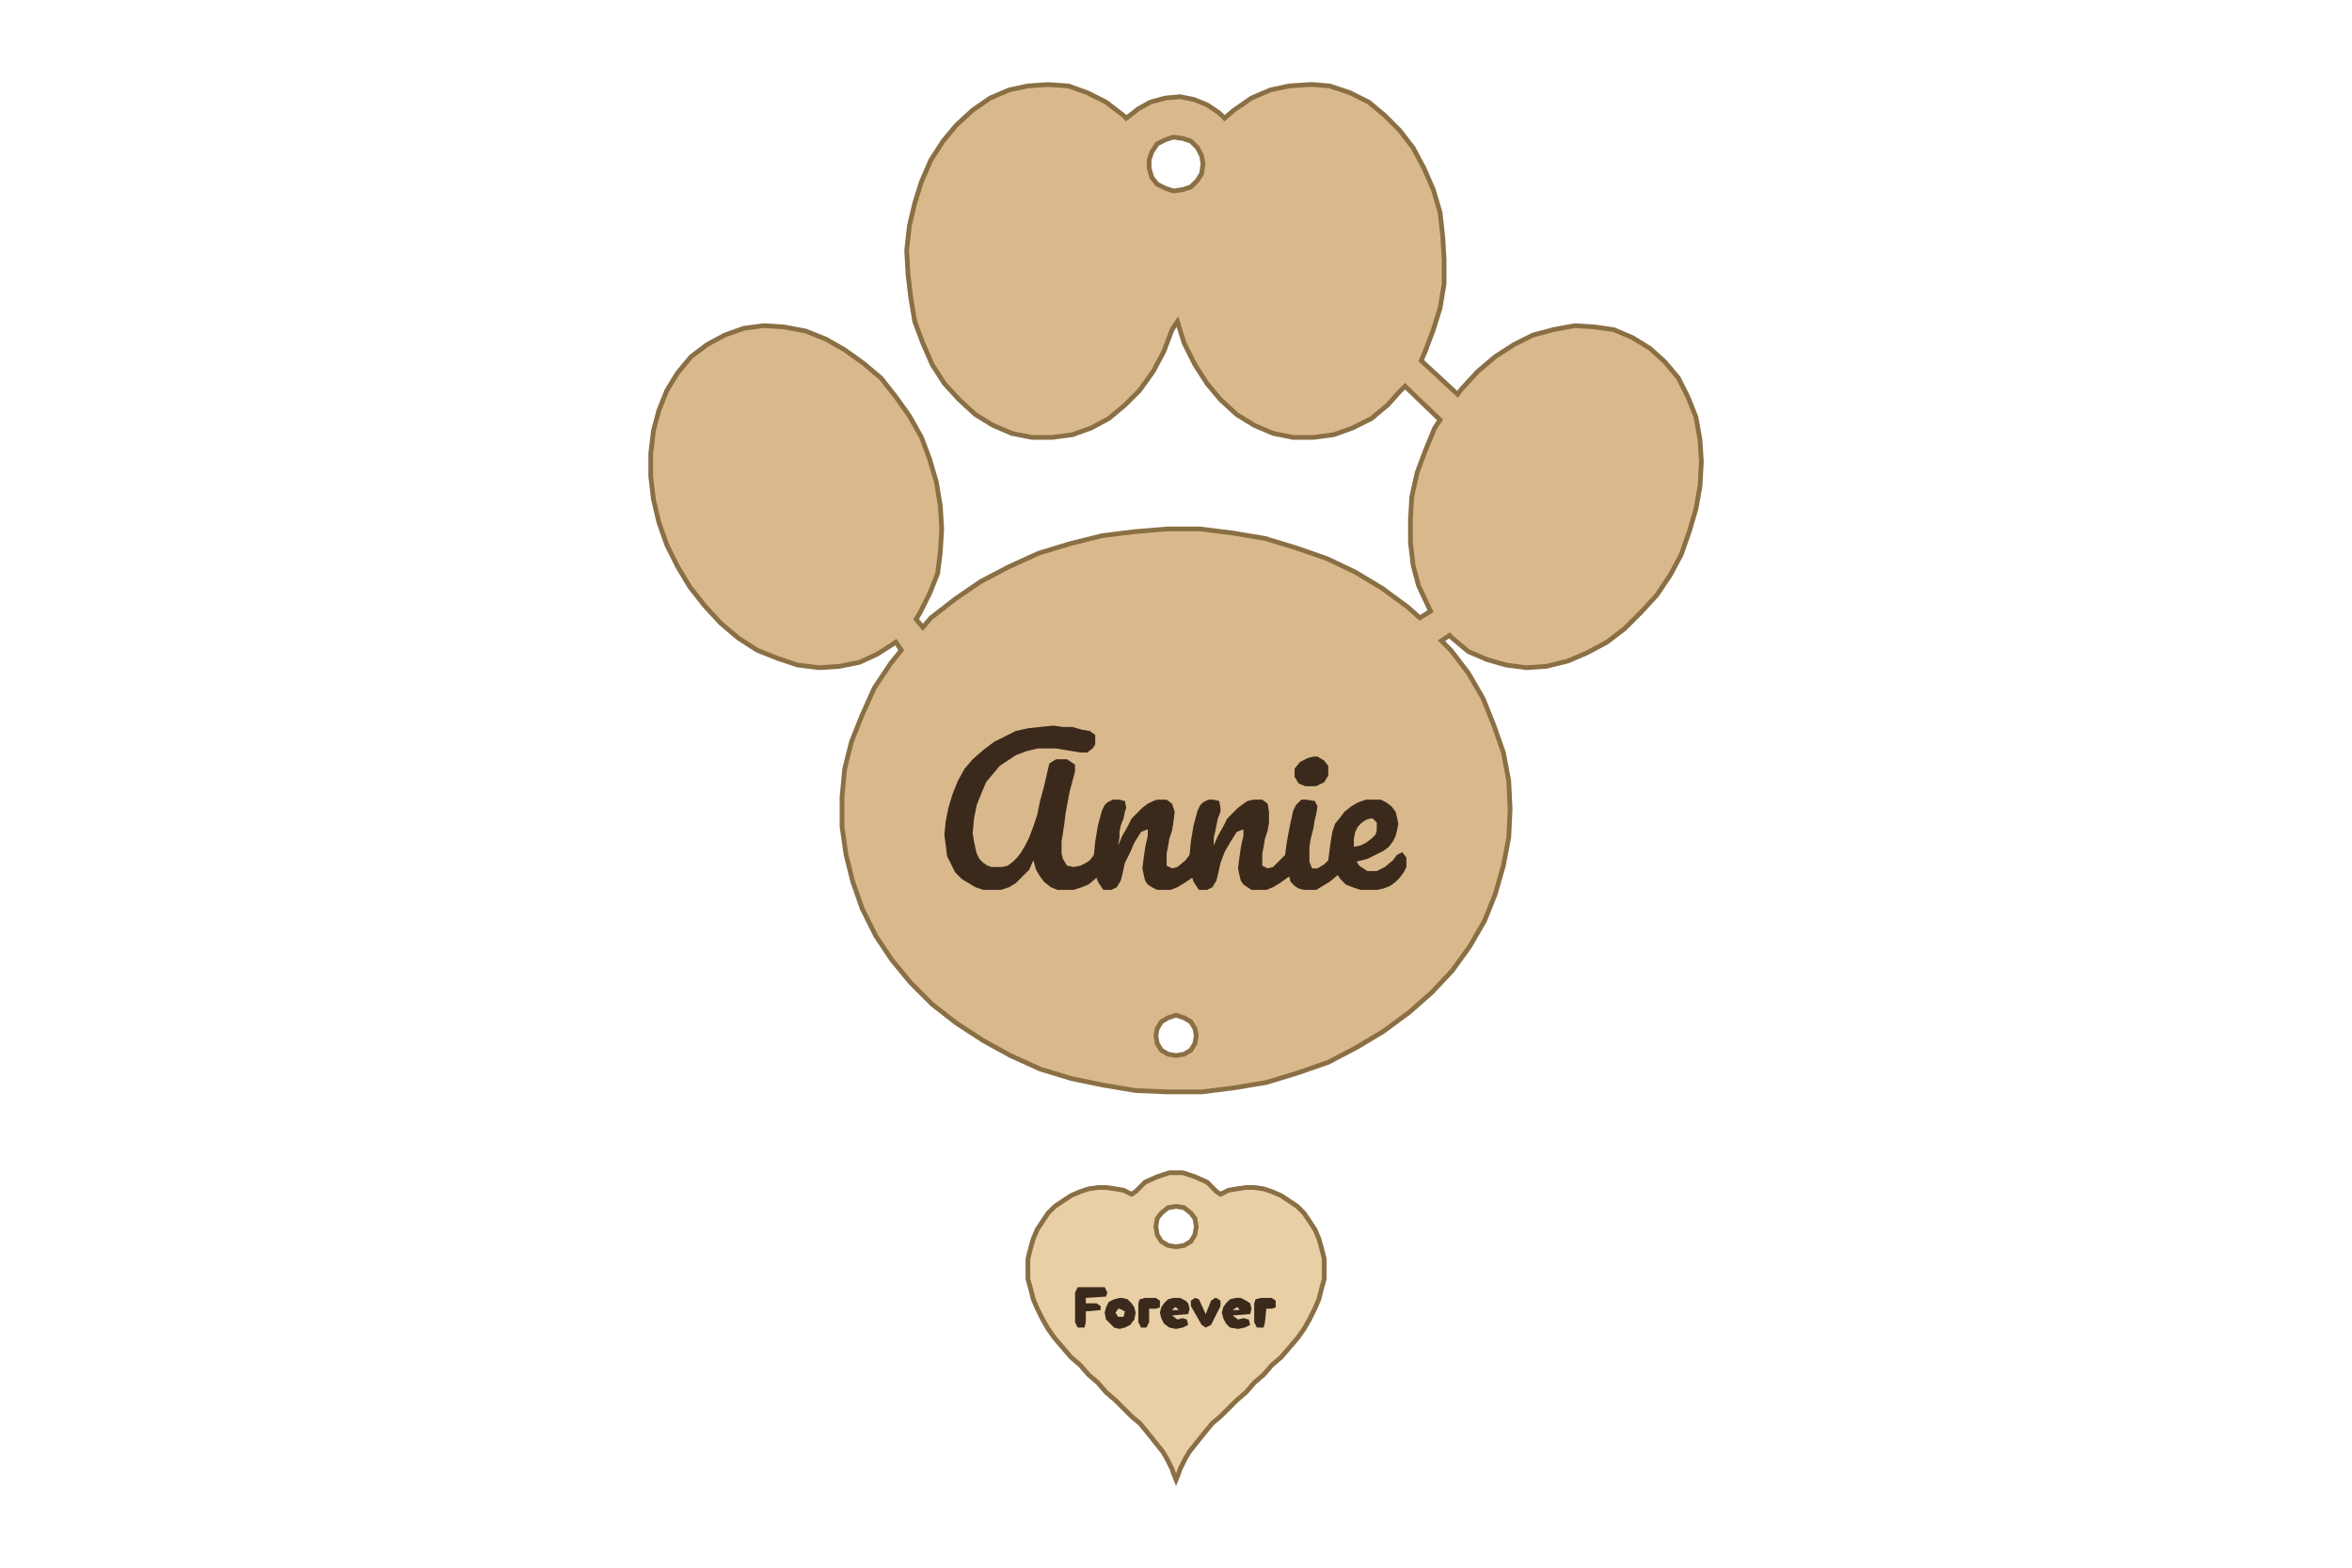
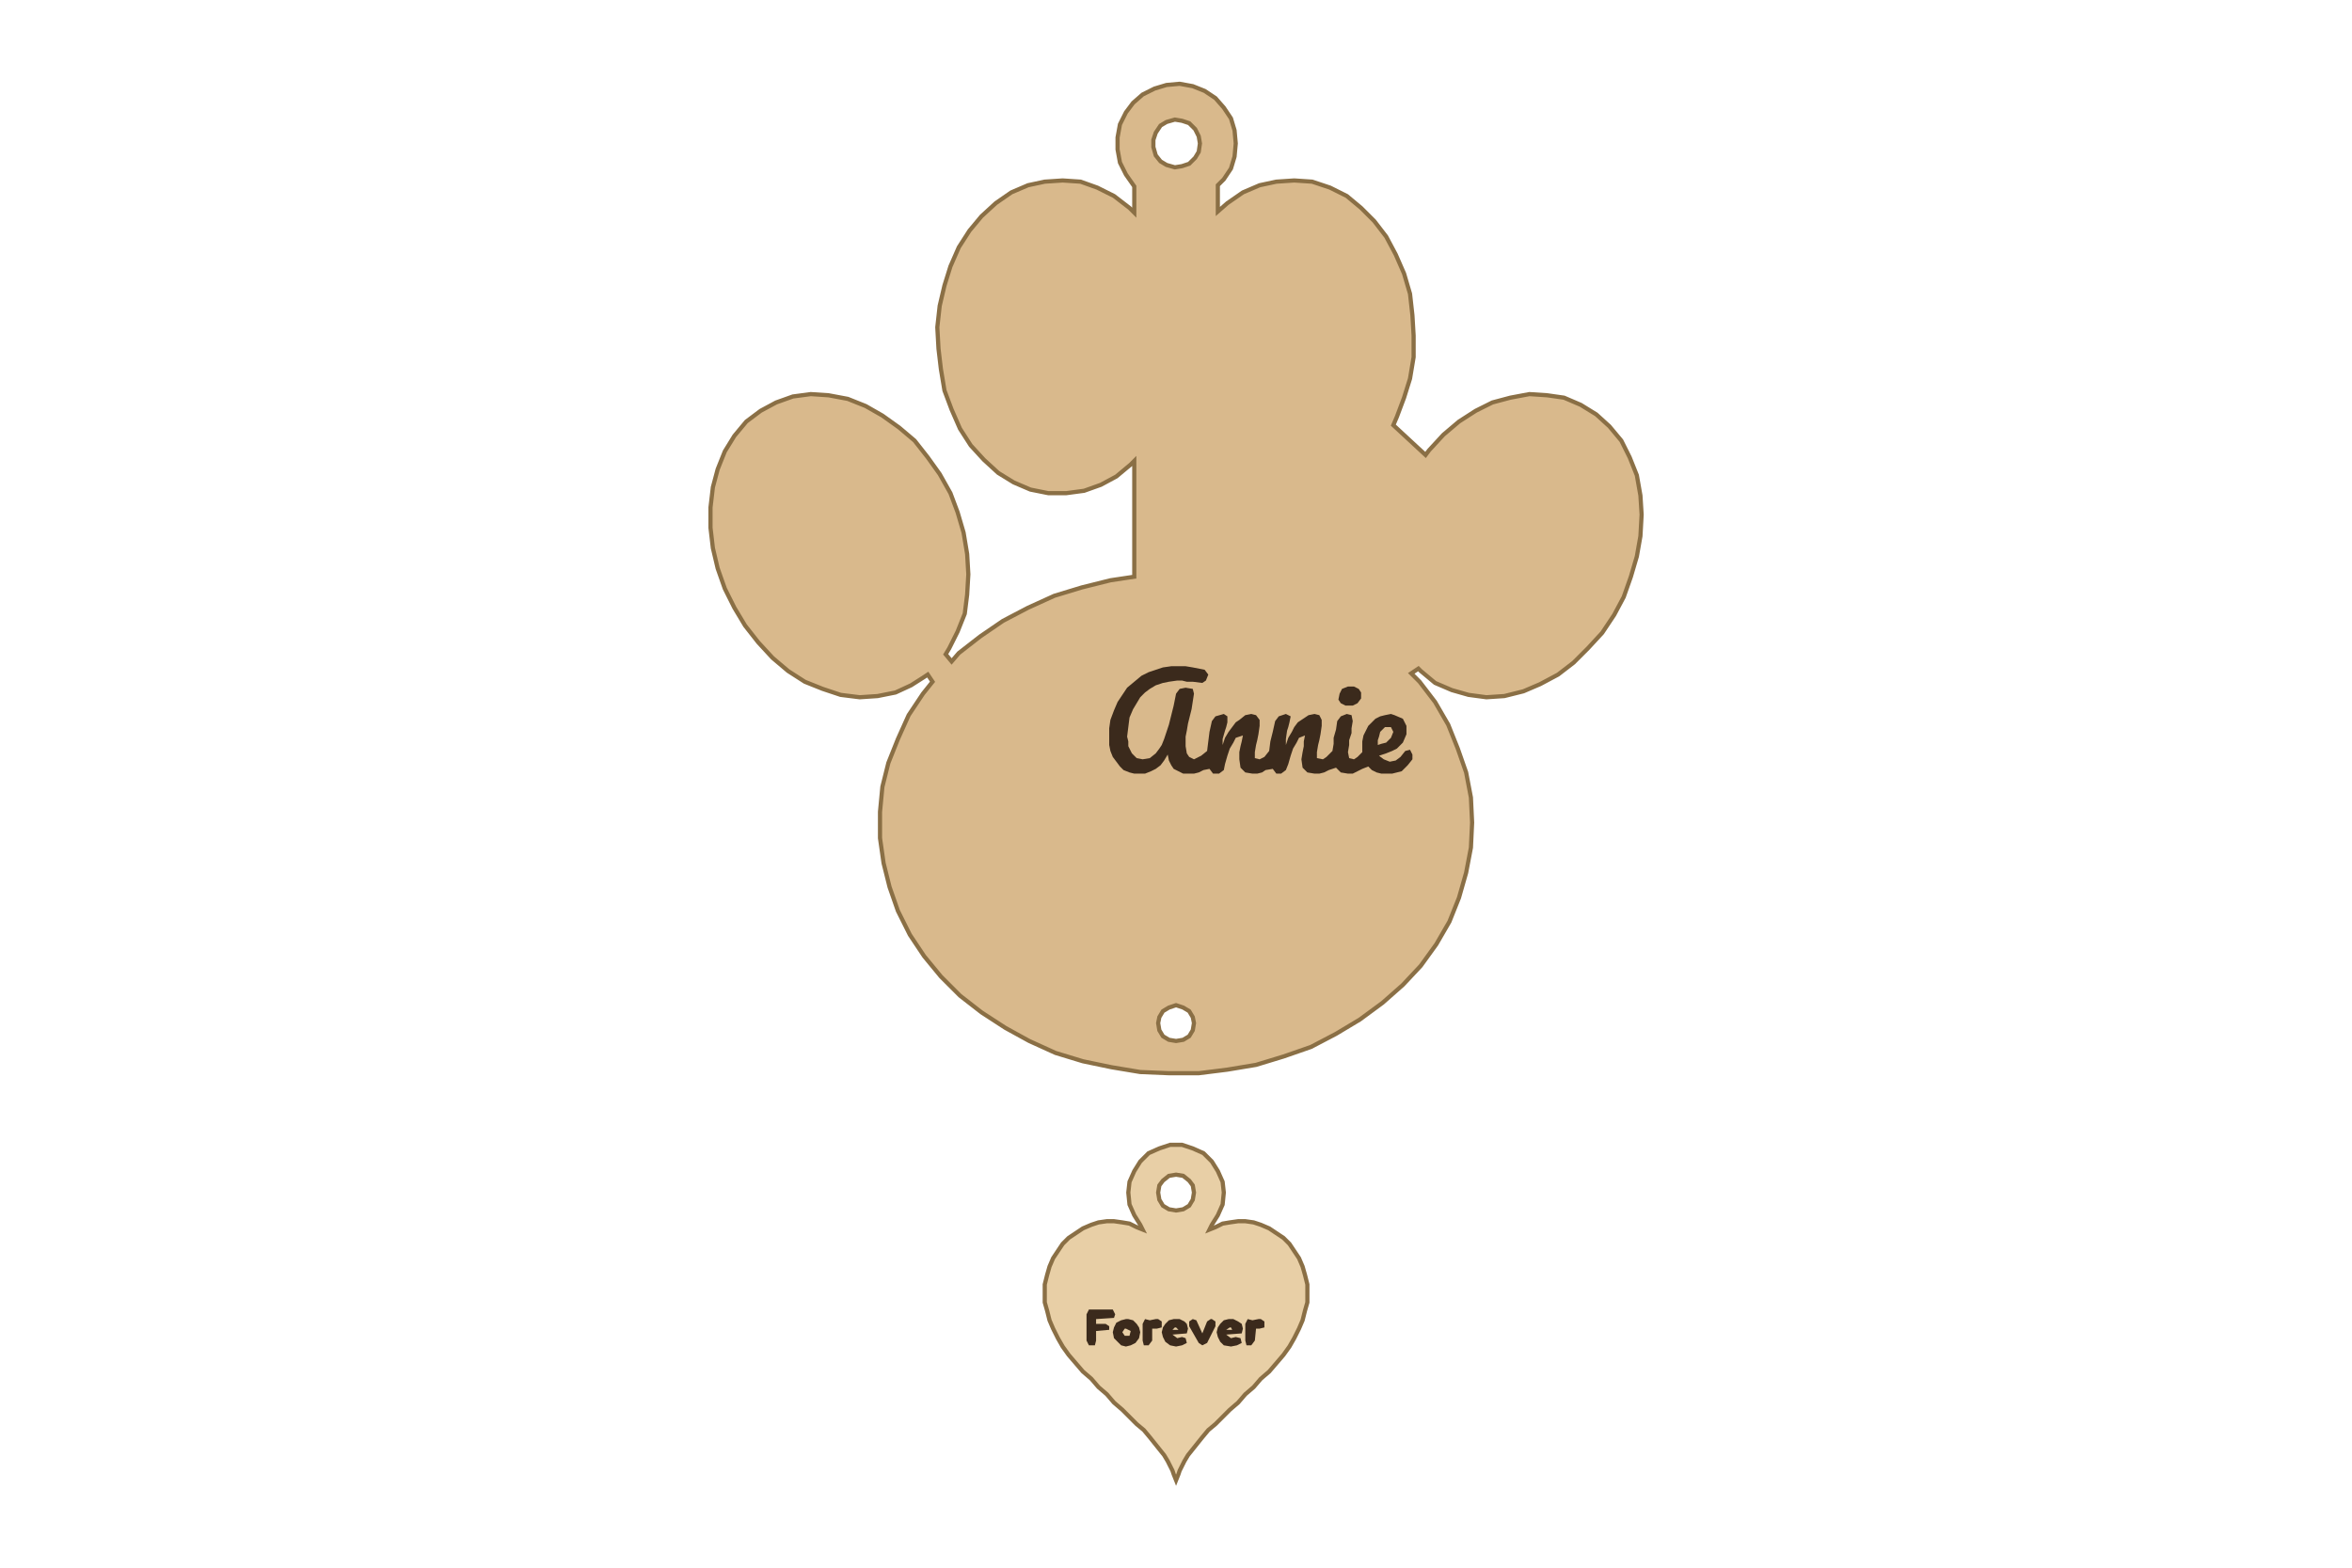
- <svg xmlns="http://www.w3.org/2000/svg" width="300" height="200" viewBox="-7.74 -6.18 90.47 116.41">
-   <path fill="#D9B98C" fill-rule="evenodd" stroke="#8A6F45" stroke-width=".35" d="m47.7.1 1.2.1 1.5.5 1.4.7 1.2 1 1.1 1.1 1 1.3.8 1.5.7 1.6.5 1.7.2 1.8.1 1.7v1.8l-.3 1.8-.5 1.6-.6 1.6-.3.7 2.7 2.5.3-.4 1.2-1.3 1.3-1.1 1.4-.9 1.4-.7 1.5-.4 1.6-.3 1.5.1 1.4.2 1.4.6 1.3.8 1.1 1 1 1.2.7 1.4.6 1.5.3 1.7.1 1.6-.1 1.8-.3 1.7-.5 1.7L75 35l-.8 1.5-1 1.5-1.2 1.3-1.2 1.2-1.3 1-1.5.8-1.4.6-1.6.4-1.5.1-1.5-.2-1.4-.4-1.4-.6-1.2-1-.2-.2-.6.4.7.7 1.3 1.7 1.1 1.9.8 2 .7 2 .4 2.1.1 2.1-.1 2.1-.4 2.1-.6 2.1-.8 2-1.1 1.9-1.3 1.8-1.5 1.6-1.7 1.5-1.9 1.4-2 1.2-2.1 1.1-2.3.8-2.3.7-2.4.4-2.4.3h-2.5l-2.4-.1-2.4-.4-2.4-.5-2.3-.7-2.2-1-2-1.1-2-1.3-1.8-1.4-1.6-1.6-1.4-1.7-1.2-1.8-1-2-.7-2-.5-2-.3-2.1V53l.2-2.1.5-2 .8-2 .9-2 1.2-1.8.8-1-.4-.6-.3.2-1.1.7-1.3.6-1.5.3-1.5.1-1.6-.2-1.5-.5-1.5-.6-1.4-.9-1.3-1.1-1.2-1.3-1.1-1.4-.9-1.5-.8-1.6-.6-1.7-.4-1.7-.2-1.7v-1.7l.2-1.7.4-1.5.6-1.5.8-1.3 1-1.2 1.2-.9 1.3-.7 1.4-.5 1.5-.2 1.5.1 1.6.3 1.5.6 1.4.8 1.4 1 1.3 1.1 1.1 1.4 1 1.4.9 1.6.6 1.6.5 1.7.3 1.8.1 1.7-.1 1.7-.2 1.6-.6 1.5-.7 1.4-.3.5.5.6.6-.7 1.8-1.4L23 37l2.1-1.1 2.2-1 2.3-.7 2.4-.6 2.4-.3 2.4-.2h2.5l2.4.3 2.4.4 2.3.7 2.3.8 2.1 1 2 1.2 1.9 1.4.9.8.8-.5-.2-.4-.7-1.5-.4-1.5-.2-1.7v-1.7l.1-1.7.4-1.8.6-1.6.7-1.7.4-.6-2.6-2.5-.4.4-.9 1-1.2 1-1.4.7-1.4.5-1.5.2h-1.5l-1.5-.3-1.4-.6-1.3-.8-1.2-1.1-1-1.2-.9-1.4-.8-1.6-.5-1.6-.4.6-.6 1.6-.8 1.5-1 1.4-1.1 1.1-1.2 1-1.3.7-1.4.5-1.5.2h-1.5l-1.5-.3-1.4-.6-1.3-.8-1.2-1.1-1.1-1.2-.9-1.4-.7-1.6-.6-1.6-.3-1.8-.2-1.7-.1-1.8.2-1.8.4-1.7.5-1.6.7-1.6.9-1.4 1-1.2L22.4 2l1.3-.9 1.4-.6 1.4-.3L28 .1l1.5.1 1.4.5 1.4.7 1.3 1 .2.2.9-.7.9-.5 1.1-.3 1.1-.1 1 .2 1 .4.9.6.4.4.7-.6 1.3-.9 1.4-.6 1.4-.3 1.5-.1Zm-8.3 5.3-.3-.6-.5-.5-.6-.2-.7-.1-.6.2-.6.3-.4.6-.2.6v.6l.2.7.4.5.6.3.6.2.7-.1.6-.2.5-.5.3-.5.1-.7Zm-.5 64.8-.3-.5-.5-.3-.6-.2-.6.2-.5.3-.3.5-.1.5.1.6.3.5.5.3.6.1.6-.1.5-.3.3-.5.1-.6Z" />
-   <path fill="#3B2A1C" fill-rule="evenodd" d="M29.1 47.8h.7l.7.2.6.1.4.3v.7l-.2.3-.4.3h-.5l-.6-.1-.6-.1-.6-.1h-1.4l-.8.2-.8.3-.6.4-.6.4-.5.6-.5.6-.3.7-.4 1-.2 1-.1 1.1.1.6.1.5.1.4.2.4.3.3.3.2.3.1h.8l.4-.1.4-.3.3-.3.3-.4.3-.5.3-.6.3-.8.3-.9.2-1 .3-1.1.3-1.3.1-.4.5-.3h.8l.6.4v.5l-.4 1.5-.3 1.6-.1.8-.1.7-.1.6v.9l.1.4.3.5.5.1.5-.1.4-.2.3-.2.3-.4.1-1 .2-1.2.3-1.1.2-.4.2-.2.4-.2h.5l.4.1.1.5-.1.3-.1.5-.2.5-.1.5v.4l-.1.6.3-.7.4-.7.3-.6.4-.4.4-.4.4-.3.4-.2.3-.1h.7l.4.3.2.6-.1.8-.1.6-.2.6-.1.6-.1.5v.9l.4.2.4-.1.6-.5.3-.4.1-1 .2-1.2.3-1.1.2-.4.2-.2.4-.2h.4l.4.1.1.5v.3l-.2.5-.1.5-.1.5-.1.4v.6l.3-.7.4-.7.3-.6.4-.4.4-.4.4-.3.3-.2.4-.1h.7l.4.3.1.6v.8l-.1.6-.2.6-.1.6-.1.5v.9l.4.2.4-.1.5-.5.4-.4.1-.8.1-.6.2-1 .2-.9.2-.4.4-.4h.4l.6.1.2.4-.1.6-.1.4-.1.6-.2.8-.1.6v1.1l.2.5h.4l.5-.3.3-.3.1-.8.1-.7.1-.6.2-.6.4-.5.3-.4.5-.4.5-.3.6-.2h1.1l.4.2.4.3.3.4.1.4.1.5-.1.5-.1.4-.2.4-.3.4-.4.3-.6.3-.6.3-.8.2.2.3.6.4h.7l.6-.3.6-.5.3-.4.4-.2.3.4v.7l-.2.4-.3.4-.3.3-.4.3-.5.2-.5.1h-1.2l-.6-.2-.5-.2-.4-.4-.2-.3-.6.5-.5.3-.5.3H47l-.4-.1-.3-.2-.3-.3-.1-.4-.7.5-.5.3-.5.2h-1.1l-.3-.2-.3-.2-.2-.3-.1-.4-.1-.5.1-.8.1-.7.1-.5.1-.4v-.5l-.5.2-.5.8-.4.7-.3.8-.2.9-.1.4-.3.5-.4.2h-.6l-.4-.6-.1-.3-.6.4-.5.3-.5.2h-1l-.4-.2-.3-.2-.2-.3-.1-.4-.1-.5.1-.8.1-.7.1-.5.1-.4v-.5l-.5.2-.5.8-.3.7-.4.8-.2.9-.1.4-.3.5-.4.2h-.6l-.4-.6-.1-.3-.6.5-.5.2-.6.2h-1.2l-.5-.2-.5-.4-.3-.4-.3-.5-.2-.7-.3.7-.5.5-.5.5-.5.3-.6.2h-1.3l-.6-.2-.5-.3-.5-.3-.5-.5-.3-.6-.3-.6-.1-.8-.1-.8.1-1 .2-1 .3-1 .4-1 .5-.9.6-.7.8-.7.8-.6.8-.4.8-.4.9-.2.9-.1 1-.1Zm22.5 6.9-.3.2-.3.3-.2.4-.1.5v.6l.5-.1.4-.2.4-.3.3-.3.1-.3v-.6l-.3-.3h-.2ZM48 50l.5.3.3.4v.7l-.3.5-.6.3h-.8l-.5-.2-.3-.5v-.6l.4-.5.6-.3.4-.1Z" />
-   <path fill="#E8CFA6" fill-rule="evenodd" stroke="#8A6F45" stroke-width=".35" d="m38.9 81.2.9.4.7.7.3.2.6-.3.6-.1.7-.1h.6l.7.1.6.2.7.3.6.4.6.4.5.5.4.6.4.6.3.7.2.7.2.8v1.5l-.2.7-.2.8-.3.7-.4.8-.4.7-.5.7-.6.7-.6.7-.7.6-.6.7-.7.6-.6.7-.7.6-.6.6-.6.6-.6.5-.5.6-.4.5-.4.5-.4.5-.3.5-.2.4-.2.4-.1.3-.2.5-.2-.5-.1-.3-.2-.4-.2-.4-.3-.5-.4-.5-.4-.5-.4-.5-.5-.6-.6-.5-.6-.6-.6-.6-.7-.6-.6-.7-.7-.6-.6-.7-.7-.6-.6-.7-.6-.7-.5-.7-.4-.7-.4-.8-.3-.7-.2-.8-.2-.7v-1.5l.2-.8.2-.7.3-.7.4-.6.4-.6.5-.5.6-.4.6-.4.7-.3.6-.2.7-.1h.6l.7.1.6.1.6.3.3-.2.7-.7.9-.4.9-.3h1Zm0 3.1-.3-.4-.5-.4-.6-.1-.6.1-.5.4-.3.4-.1.6.1.6.3.5.5.3.6.1.6-.1.5-.3.3-.5.1-.6Z" />
-   <path fill="#3B2A1C" fill-rule="evenodd" d="m37.8 90.2.4.2.2.2.1.4-.1.4-1.2.1.4.3.4-.1.3.1.1.4-.4.2-.5.1-.5-.1-.4-.3-.2-.4-.1-.4.1-.4.2-.3.3-.3.4-.1h.2Zm-.4.7-.2.2h.5l-.2-.2Zm4.9-.7.4.2.3.2.1.4-.1.4-1.3.1.4.3.4-.1.4.1.1.4-.4.2-.5.1-.6-.1-.3-.3-.2-.4-.1-.4.1-.4.2-.3.3-.3.4-.1h.2Zm-.3.7-.3.2h.5l-.1-.2Zm-8.5-.7.4.1.3.3.2.3.1.4-.1.5-.3.4-.4.2-.4.1-.4-.1-.3-.3-.3-.3-.1-.5.1-.4.2-.4.4-.2.4-.1Zm-.3.8-.2.3.2.3h.4l.1-.4-.4-.2Zm7.3-.8.3.2v.4l-.7 1.4-.4.2-.3-.2-.8-1.4v-.4l.3-.2.3.1.5 1.1.4-1 .3-.2Zm-8.3-.8.2.4-.1.3-1.5.1v.4h.8l.3.2v.3l-1.1.1v.8l-.1.4h-.5L30 92v-2.2l.2-.4H32Zm3.8.8.3.2v.5l-.3.1h-.5v1l-.2.4h-.4l-.2-.4v-1.4l.1-.3.4-.1h.7Zm8.6 0 .3.2v.5l-.3.1h-.4l-.1 1-.1.4h-.5l-.2-.4v-1.4l.1-.3.4-.1h.7Z" />
+ <svg xmlns="http://www.w3.org/2000/svg" width="300" height="200" viewBox="-8.54 -15.02 92.07 131.35">
+   <path fill="#D9B98C" fill-rule="evenodd" stroke="#8A6F45" stroke-width=".35" d="m38.9-7.8 1 .4.9.6.7.8.6.9.3 1 .1 1.1-.1 1.1-.3 1-.6.9-.5.5v2.2l.8-.7 1.3-.9 1.4-.6 1.4-.3 1.5-.1 1.5.1 1.5.5 1.4.7 1.2 1 1.1 1.1 1 1.3.8 1.5.7 1.6.5 1.7.2 1.8.1 1.7v1.8l-.3 1.8-.5 1.6-.6 1.6-.3.7 2.7 2.5.3-.4 1.2-1.3 1.3-1.1 1.4-.9 1.4-.7 1.5-.4 1.6-.3 1.5.1 1.4.2 1.4.6 1.3.8 1.1 1 1 1.2.7 1.4.6 1.5.3 1.7.1 1.6-.1 1.8-.3 1.7-.5 1.7L75 35l-.8 1.5-1 1.5-1.2 1.3-1.2 1.2-1.3 1-1.5.8-1.4.6-1.6.4-1.5.1-1.5-.2-1.4-.4-1.4-.6-1.2-1-.2-.2-.6.4.7.7 1.3 1.7 1.1 1.9.8 2 .7 2 .4 2.1.1 2.1-.1 2.1-.4 2.1-.6 2.1-.8 2-1.1 1.9-1.3 1.8-1.5 1.6-1.7 1.5-1.9 1.4-2 1.2-2.1 1.1-2.3.8-2.3.7-2.4.4-2.4.3h-2.5l-2.4-.1-2.4-.4-2.4-.5-2.3-.7-2.2-1-2-1.1-2-1.3-1.8-1.4-1.6-1.6-1.4-1.7-1.2-1.8-1-2-.7-2-.5-2-.3-2.1V53l.2-2.1.5-2 .8-2 .9-2 1.2-1.8.8-1-.4-.6-.3.2-1.1.7-1.3.6-1.5.3-1.5.1-1.6-.2-1.5-.5-1.5-.6-1.4-.9-1.3-1.1-1.2-1.3-1.1-1.4-.9-1.5-.8-1.6-.6-1.7-.4-1.7-.2-1.7v-1.7l.2-1.7.4-1.5.6-1.5.8-1.3 1-1.2 1.2-.9 1.3-.7 1.4-.5 1.5-.2 1.5.1 1.6.3 1.5.6 1.4.8 1.4 1 1.3 1.1 1.1 1.4 1 1.4.9 1.6.6 1.6.5 1.7.3 1.8.1 1.7-.1 1.7-.2 1.6-.6 1.5-.7 1.4-.3.5.5.6.6-.7 1.8-1.4L23 37l2.1-1.1 2.2-1 2.3-.7 2.4-.6 2-.3v-9.7l-.3.3-1.2 1-1.3.7-1.4.5-1.5.2h-1.5l-1.5-.3-1.4-.6-1.3-.8-1.2-1.1-1.1-1.2-.9-1.4-.7-1.6-.6-1.6-.3-1.8-.2-1.7-.1-1.8.2-1.8.4-1.7.5-1.6.7-1.6.9-1.4 1-1.2L22.4 2l1.3-.9 1.4-.6 1.4-.3L28 .1l1.5.1 1.4.5 1.4.7 1.3 1 .4.4V.6l-.7-1-.5-1-.2-1.1v-1l.2-1.1.5-1 .6-.8.8-.7 1-.5 1-.3 1.1-.1Zm.5 4.2-.3-.6-.5-.5-.6-.2-.6-.1-.7.2-.5.3-.4.6-.2.6v.6l.2.7.4.5.5.3.7.2.6-.1.6-.2.5-.5.3-.5.1-.7Zm-.5 73.8-.3-.5-.5-.3-.6-.2-.6.2-.5.3-.3.5-.1.5.1.6.3.5.5.3.6.1.6-.1.5-.3.3-.5.1-.6Z" />
+   <path fill="#3B2A1C" fill-rule="evenodd" d="m38.3 40.8.6.1.5.1.5.1.3.4-.2.5-.3.2-.8-.1h-.5L38 42h-.4l-.7.1-.5.1-.6.2-.5.3-.4.3-.4.4-.3.5-.3.5-.3.7-.1.8-.1.8.1.4v.4l.3.6.4.4.5.1.6-.1.5-.4.3-.4.2-.3.2-.5.2-.6.2-.6.2-.8.2-.8.2-1 .3-.4.5-.1.6.1.1.4-.2 1.3-.3 1.2-.1.6-.1.5v.8l.1.6.2.3.4.2.6-.3.5-.4.1-.8.1-.8.2-.9.3-.4.7-.2.3.2v.5l-.1.4-.1.3-.2.7v.5l.2-.6.3-.5.3-.4.3-.4.3-.2.5-.4.5-.1.4.1.3.4v.5l-.1.7-.1.5-.1.4-.1.6v.5l.4.1.4-.2.4-.5.1-.8.2-.8.2-.9.3-.4.6-.2.4.2-.1.5-.1.4-.1.3-.1.7v.5l.2-.6.3-.5.2-.4.3-.4.3-.2.6-.4.5-.1.4.1.2.4v.5l-.1.7-.1.5-.1.4-.1.6v.5l.5.1.3-.2.5-.5.1-.6v-.5l.2-.7.1-.7.3-.4.5-.2.4.1.1.5-.1.6v.4l-.2.6v.4l-.1.6.1.5.4.1.3-.2.4-.4v-.9l.1-.5.2-.4.2-.4.3-.3.3-.3.4-.2.4-.1.5-.1.3.1.7.3.3.6v.7l-.3.7-.2.2-.3.3-.4.2-.5.2-.6.2.4.3.5.2.5-.1.4-.3.4-.5.4-.1.2.4v.4l-.4.5-.5.5-.4.1-.4.1h-.9l-.4-.1-.4-.2-.3-.3-.5.2-.4.2-.4.2h-.4l-.6-.1-.4-.4-.6.2-.4.2-.4.1h-.4l-.6-.1-.4-.4-.1-.7.1-.6.1-.5v-.4l.1-.5-.5.2-.2.4-.3.5-.2.6-.2.7-.2.5-.4.3h-.4l-.3-.4-.6.1-.3.2-.4.1h-.4l-.6-.1-.4-.4-.1-.7V48l.1-.5.1-.4.1-.5-.6.2-.2.4-.3.5-.2.6-.2.7-.1.5-.4.3h-.5l-.3-.4-.5.1-.4.2-.4.1h-.9l-.4-.2-.4-.2-.2-.3-.2-.4-.1-.5-.3.5-.3.4-.4.3-.4.2-.5.2H34l-.4-.1-.5-.2-.3-.3-.3-.4-.3-.4-.2-.5-.1-.5V46l.1-.7.3-.8.3-.7.4-.6.4-.6.6-.5.6-.5.6-.3.6-.2.6-.2.7-.1h.7ZM55 45.9l-.4.4-.1.4-.1.3v.4l.3-.1.4-.1.4-.4.2-.5-.2-.4h-.2Zm-2.6-3.4.4.2.2.3v.5l-.3.4-.4.2h-.6l-.4-.2-.2-.3.1-.5.2-.4.5-.2h.2Z" />
+   <path fill="#E8CFA6" fill-rule="evenodd" stroke="#8A6F45" stroke-width=".35" d="m38.9 81.2.9.4.7.7.5.8.4.9.1.9-.1 1-.4.9-.5.8-.2.4.5-.2.6-.3.6-.1.7-.1h.6l.7.1.6.2.7.3.6.4.6.4.5.5.4.6.4.6.3.7.2.7.2.8v1.5l-.2.7-.2.8-.3.7-.4.8-.4.7-.5.7-.6.7-.6.7-.7.6-.6.7-.7.6-.6.7-.7.6-.6.6-.6.6-.6.5-.5.6-.4.5-.4.5-.4.5-.3.5-.2.4-.2.4-.1.3-.2.5-.2-.5-.1-.3-.2-.4-.2-.4-.3-.5-.4-.5-.4-.5-.4-.5-.5-.6-.6-.5-.6-.6-.6-.6-.7-.6-.6-.7-.7-.6-.6-.7-.7-.6-.6-.7-.6-.7-.5-.7-.4-.7-.4-.8-.3-.7-.2-.8-.2-.7v-1.5l.2-.8.2-.7.3-.7.4-.6.4-.6.5-.5.6-.4.6-.4.7-.3.6-.2.7-.1h.6l.7.1.6.1.6.3.5.2-.2-.4-.5-.8-.4-.9-.1-1 .1-.9.4-.9.5-.8.7-.7.9-.4.9-.3h1Zm0 3.1-.3-.4-.5-.4-.6-.1-.6.1-.5.4-.3.4-.1.6.1.6.3.5.5.3.6.1.6-.1.5-.3.3-.5.1-.6Z" />
+   <path fill="#3B2A1C" fill-rule="evenodd" d="m37.8 95.5.4.2.2.2.1.4-.1.4-1.2.1.4.3.4-.1.3.1.1.4-.4.2-.5.1-.5-.1-.4-.3-.2-.4-.1-.4.1-.4.2-.3.3-.3.4-.1h.2Zm-.4.7-.2.2h.5l-.2-.2Zm4.9-.7.4.2.3.2.1.4-.1.4-1.3.1.4.3.4-.1.4.1.1.4-.4.2-.5.1-.6-.1-.3-.3-.2-.4-.1-.4.1-.4.2-.3.3-.3.4-.1h.2Zm-.3.7-.3.2h.5l-.1-.2Zm-8.5-.7.4.1.3.3.2.3.1.4-.1.5-.3.4-.4.2-.4.1-.4-.1-.3-.3-.3-.3-.1-.5.1-.4.2-.4.4-.2.4-.1Zm-.3.8-.2.3.2.3h.4l.1-.4-.4-.2Zm7.3-.8.3.2v.4l-.7 1.4-.4.2-.3-.2-.8-1.4v-.4l.3-.2.3.1.5 1.1.4-1 .3-.2Zm-8.3-.8.2.4-.1.3-1.5.1v.4h.8l.3.2v.3l-1.1.1v.8l-.1.4h-.5l-.2-.4v-2.2l.2-.4H32Zm3.8.8.3.2v.5l-.4.1h-.4v1l-.3.4h-.4l-.1-.4v-1.4l.2-.4.4.1.5-.1h.1Zm8.6 0 .3.2v.5l-.4.1h-.3l-.1 1-.3.4h-.4l-.1-.4v-1.4l.2-.4.4.1.5-.1h.1Z" />
</svg>
